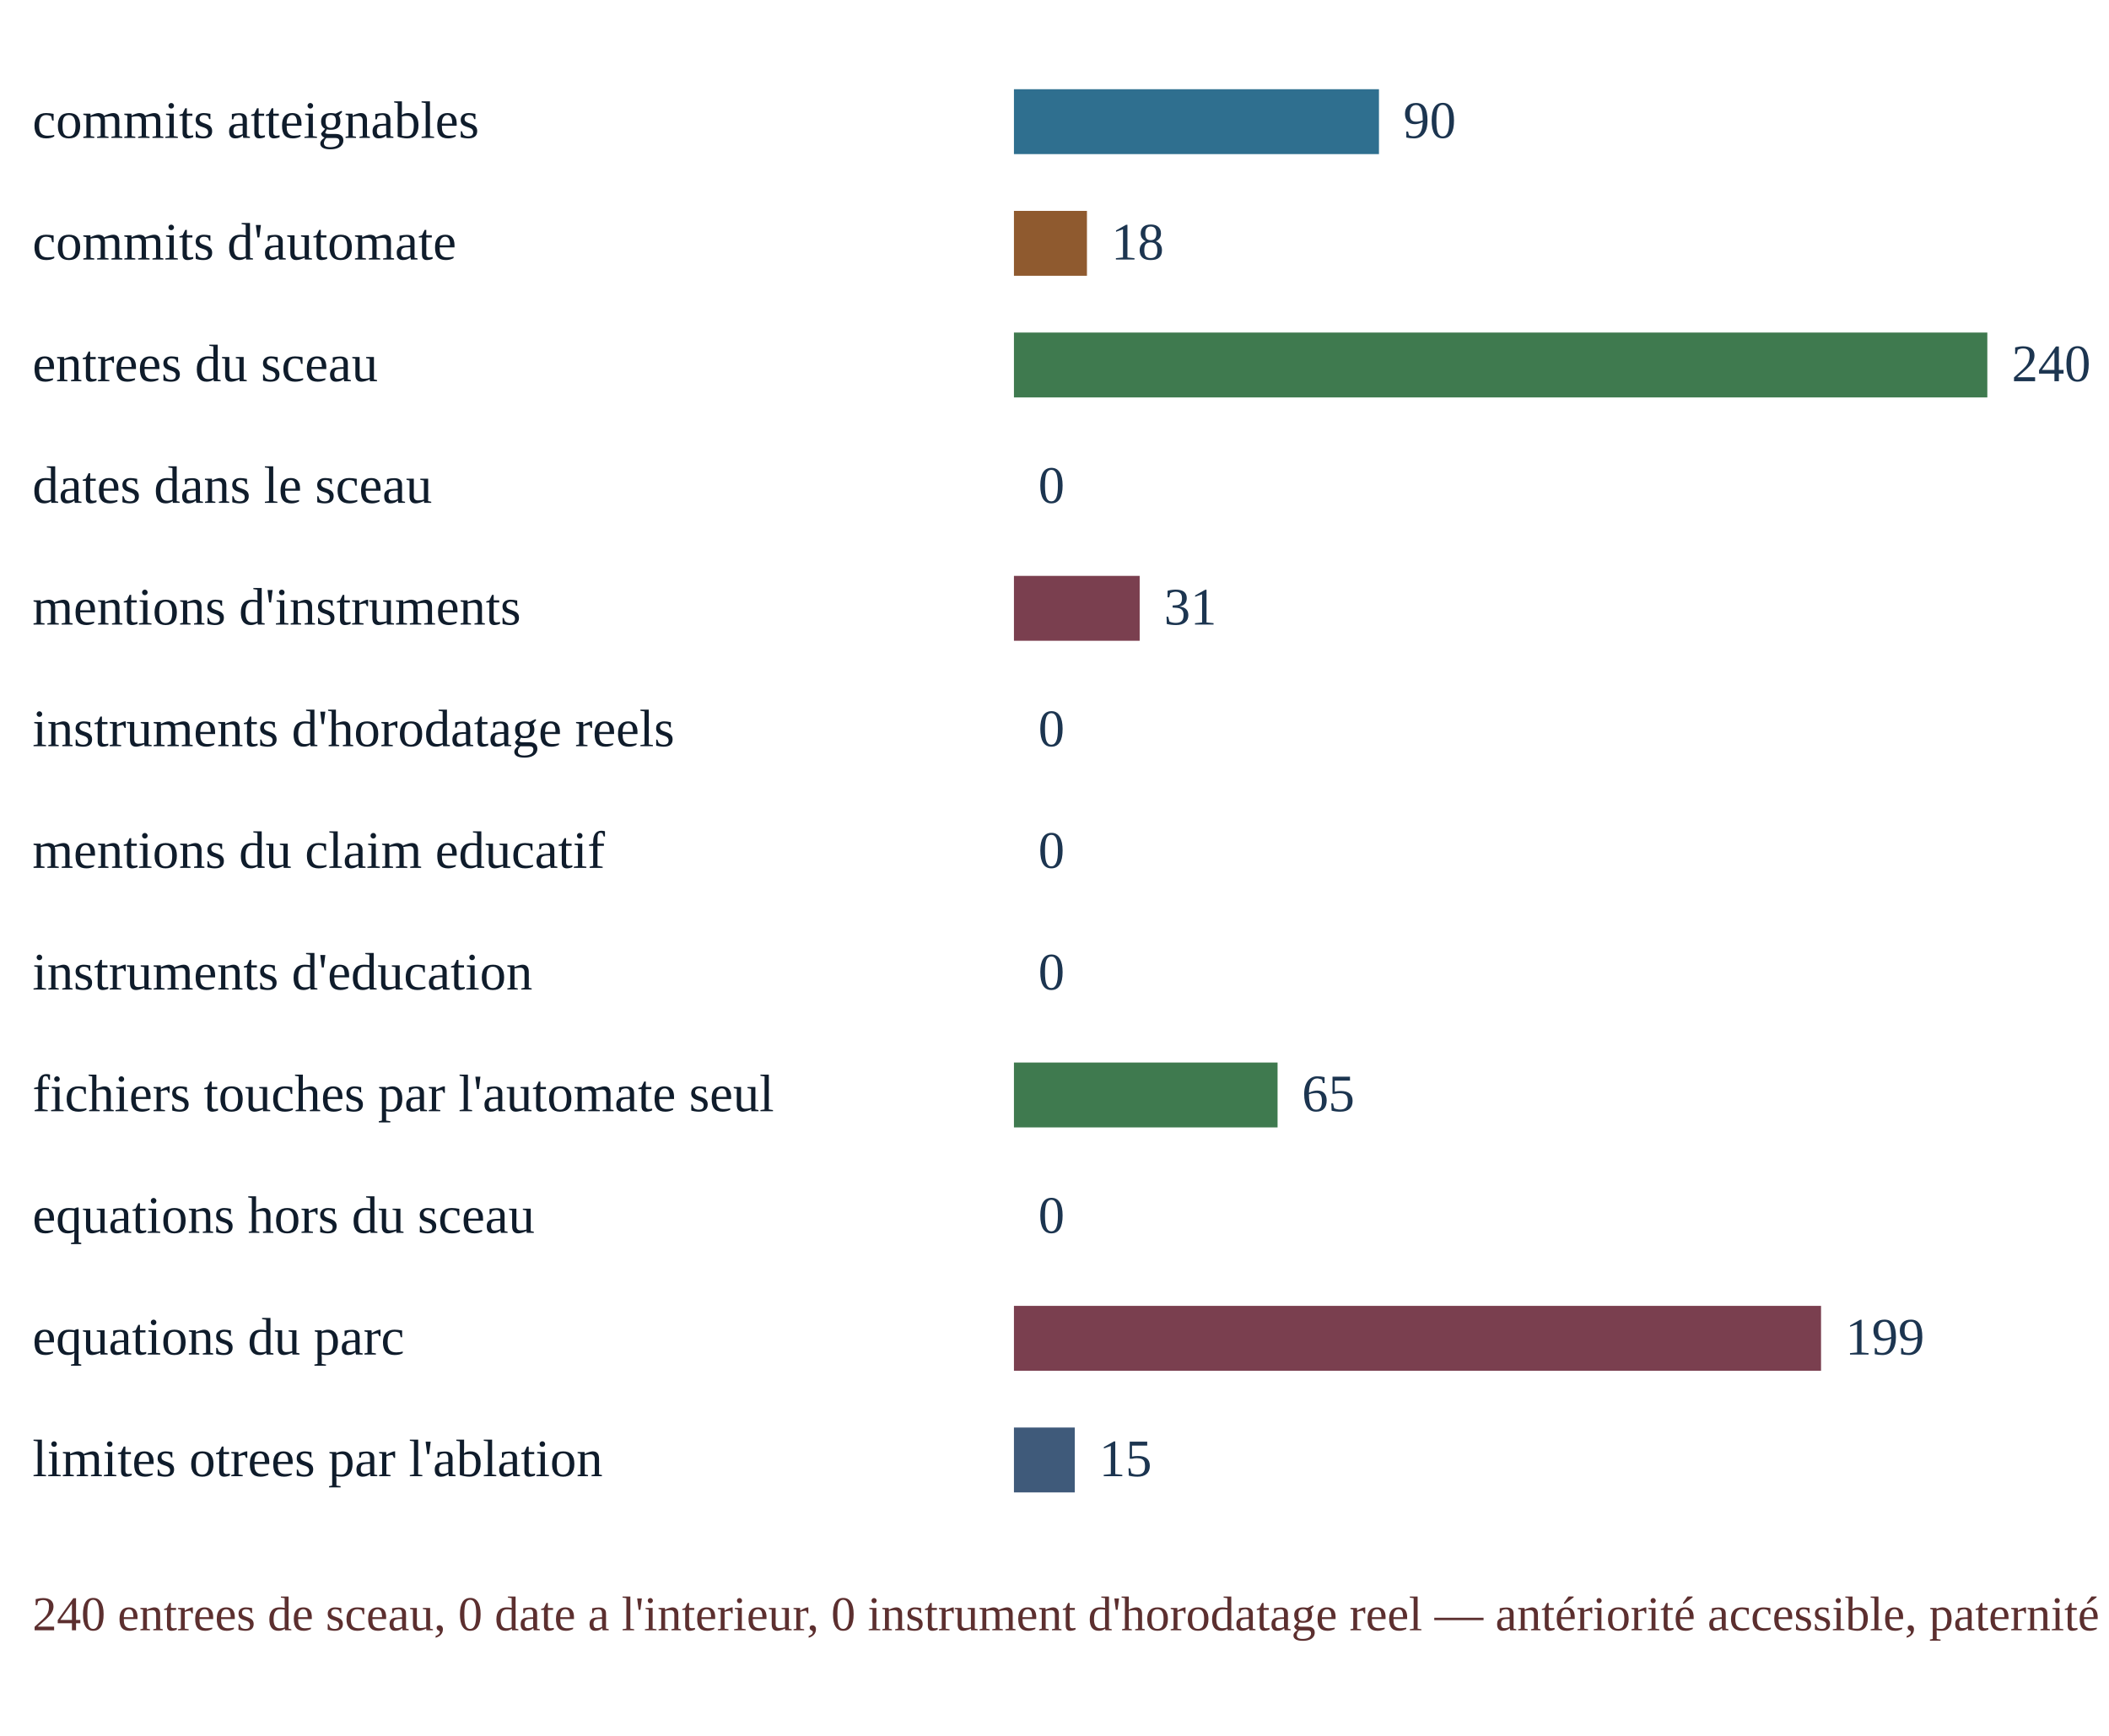
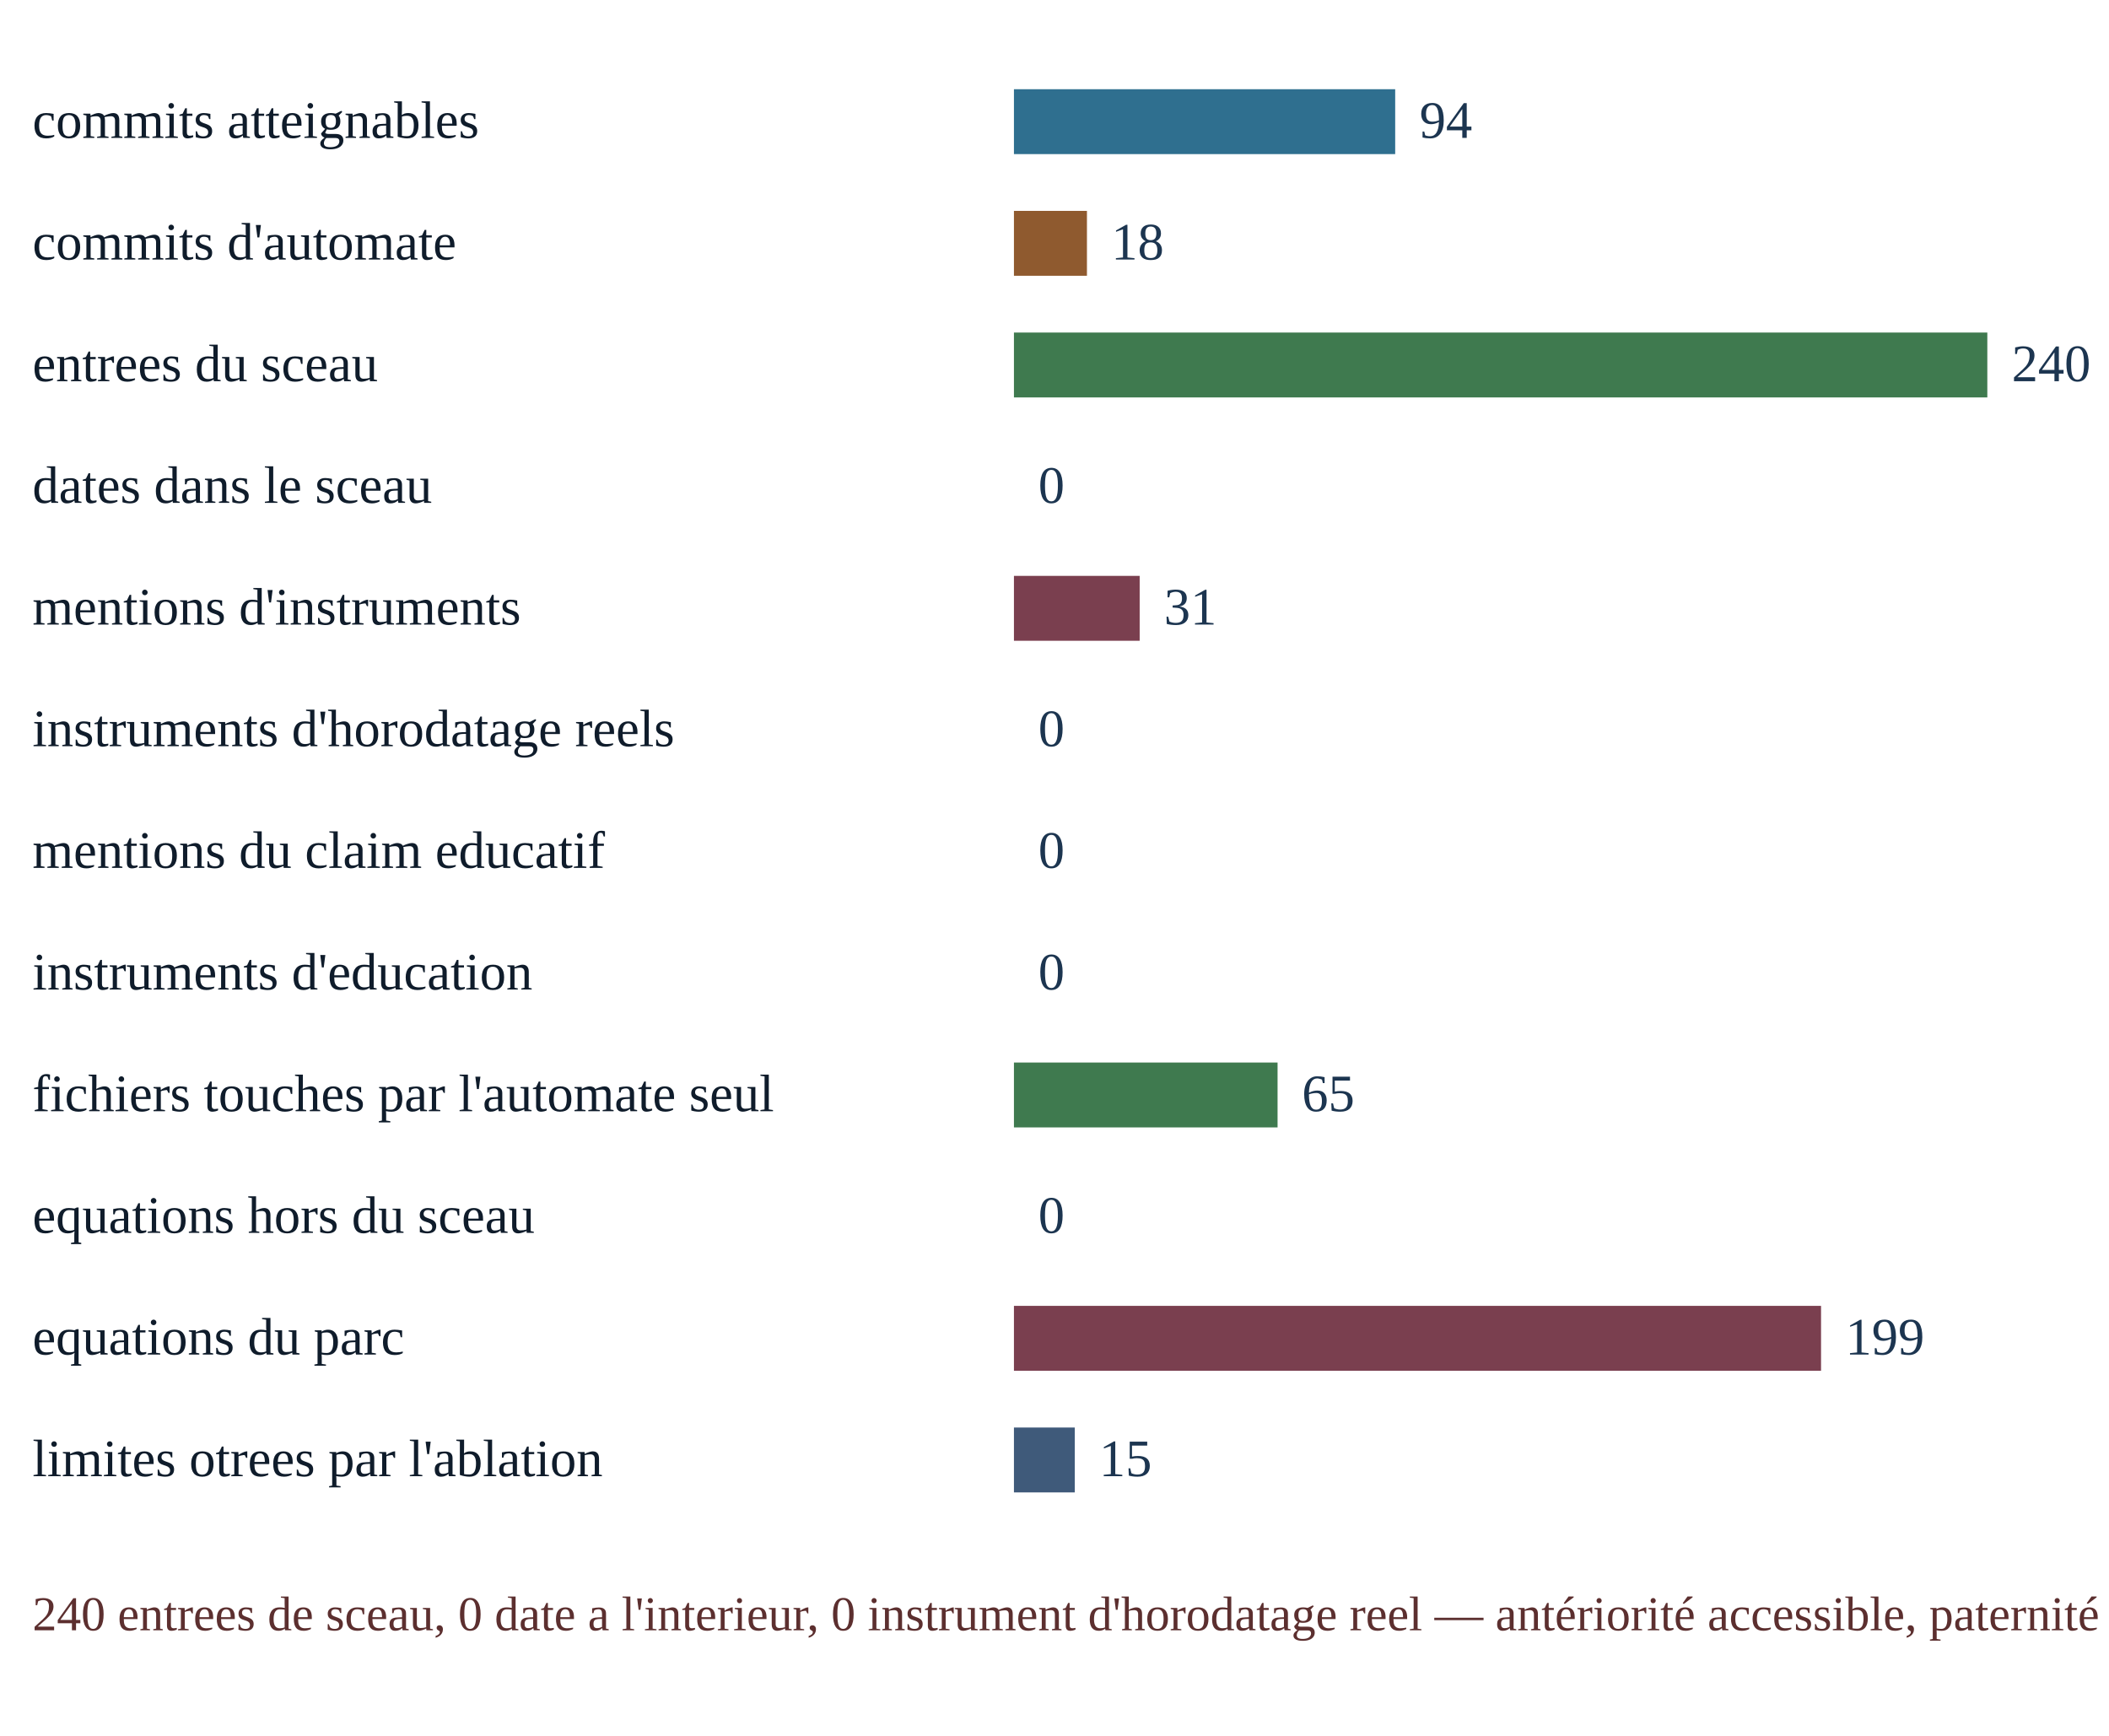
<svg xmlns="http://www.w3.org/2000/svg" width="520" height="428" viewBox="0 0 520 428">
-   <rect x="250" y="22" width="90.00" height="16" fill="#2f6f8f" data-libelle="commits atteignables" data-valeur="90" />
+   <rect x="250" y="22" width="94.00" height="16" fill="#2f6f8f" data-libelle="commits atteignables" data-valeur="94" />
  <text x="8" y="34" font-size="13" fill="#0f1c2b" xml:lang="fr">commits atteignables</text>
-   <text x="346.00" y="34" font-size="13" fill="#1c3550">90</text>
+   <text x="350.00" y="34" font-size="13" fill="#1c3550">94</text>
  <rect x="250" y="52" width="18.00" height="16" fill="#8f5a2f" data-libelle="commits d'automate" data-valeur="18" />
  <text x="8" y="64" font-size="13" fill="#0f1c2b" xml:lang="fr">commits d'automate</text>
  <text x="274.00" y="64" font-size="13" fill="#1c3550">18</text>
  <rect x="250" y="82" width="240.00" height="16" fill="#3f7a4f" data-libelle="entrees du sceau" data-valeur="240" />
  <text x="8" y="94" font-size="13" fill="#0f1c2b" xml:lang="fr">entrees du sceau</text>
  <text x="496.00" y="94" font-size="13" fill="#1c3550">240</text>
  <rect x="250" y="112" width="0.00" height="16" fill="#5a3f7a" data-libelle="dates dans le sceau" data-valeur="0" />
  <text x="8" y="124" font-size="13" fill="#0f1c2b" xml:lang="fr">dates dans le sceau</text>
  <text x="256.00" y="124" font-size="13" fill="#1c3550">0</text>
  <rect x="250" y="142" width="31.00" height="16" fill="#7a3f4f" data-libelle="mentions d'instruments" data-valeur="31" />
  <text x="8" y="154" font-size="13" fill="#0f1c2b" xml:lang="fr">mentions d'instruments</text>
  <text x="287.00" y="154" font-size="13" fill="#1c3550">31</text>
  <rect x="250" y="172" width="0.00" height="16" fill="#3f5a7a" data-libelle="instruments d'horodatage reels" data-valeur="0" />
  <text x="8" y="184" font-size="13" fill="#0f1c2b" xml:lang="fr">instruments d'horodatage reels</text>
  <text x="256.00" y="184" font-size="13" fill="#1c3550">0</text>
  <rect x="250" y="202" width="0.00" height="16" fill="#2f6f8f" data-libelle="mentions du claim educatif" data-valeur="0" />
  <text x="8" y="214" font-size="13" fill="#0f1c2b" xml:lang="fr">mentions du claim educatif</text>
  <text x="256.00" y="214" font-size="13" fill="#1c3550">0</text>
  <rect x="250" y="232" width="0.00" height="16" fill="#8f5a2f" data-libelle="instruments d'education" data-valeur="0" />
  <text x="8" y="244" font-size="13" fill="#0f1c2b" xml:lang="fr">instruments d'education</text>
  <text x="256.00" y="244" font-size="13" fill="#1c3550">0</text>
  <rect x="250" y="262" width="65.00" height="16" fill="#3f7a4f" data-libelle="fichiers touches par l'automate seul" data-valeur="65" />
  <text x="8" y="274" font-size="13" fill="#0f1c2b" xml:lang="fr">fichiers touches par l'automate seul</text>
  <text x="321.00" y="274" font-size="13" fill="#1c3550">65</text>
  <rect x="250" y="292" width="0.00" height="16" fill="#5a3f7a" data-libelle="equations hors du sceau" data-valeur="0" />
  <text x="8" y="304" font-size="13" fill="#0f1c2b" xml:lang="fr">equations hors du sceau</text>
  <text x="256.00" y="304" font-size="13" fill="#1c3550">0</text>
  <rect x="250" y="322" width="199.00" height="16" fill="#7a3f4f" data-libelle="equations du parc" data-valeur="199" />
  <text x="8" y="334" font-size="13" fill="#0f1c2b" xml:lang="fr">equations du parc</text>
  <text x="455.00" y="334" font-size="13" fill="#1c3550">199</text>
  <rect x="250" y="352" width="15.00" height="16" fill="#3f5a7a" data-libelle="limites otrees par l'ablation" data-valeur="15" />
  <text x="8" y="364" font-size="13" fill="#0f1c2b" xml:lang="fr">limites otrees par l'ablation</text>
  <text x="271.00" y="364" font-size="13" fill="#1c3550">15</text>
  <text x="8" y="402" font-size="12" fill="#5c2f2f" xml:lang="fr">240 entrees de sceau, 0 date a l'interieur, 0 instrument d'horodatage reel — antériorité accessible, paternité non instrumentée</text>
</svg>
